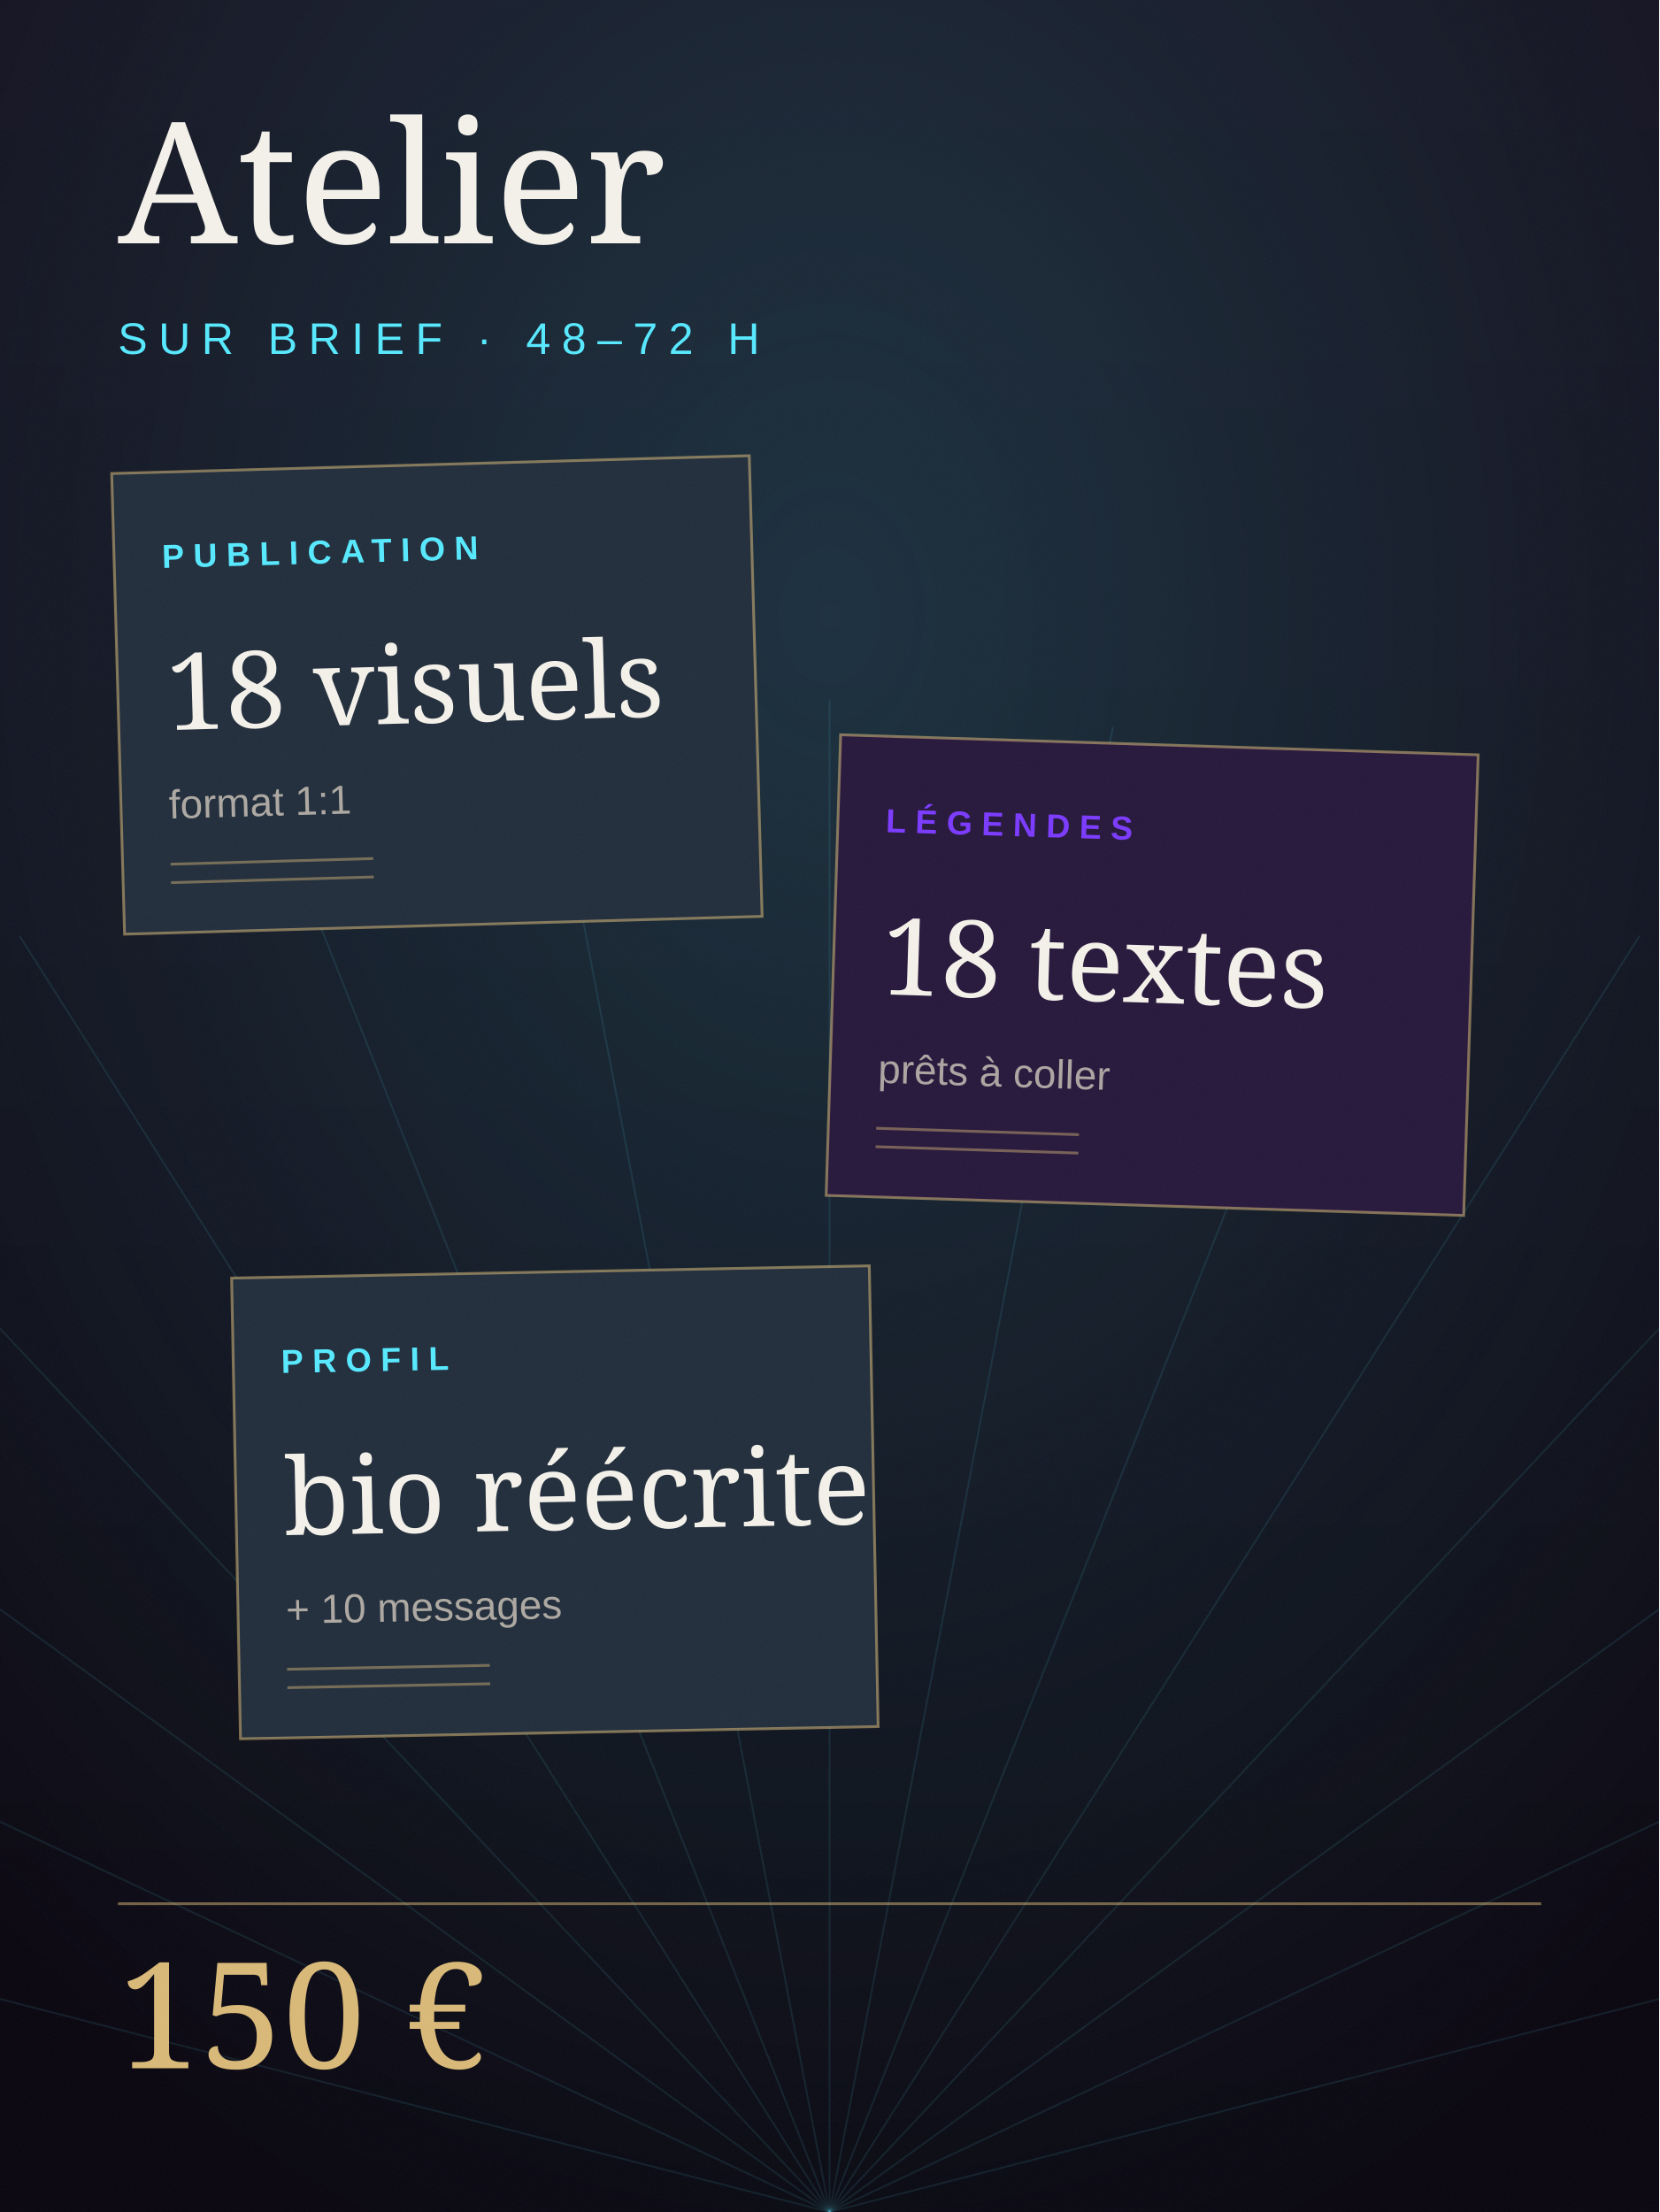
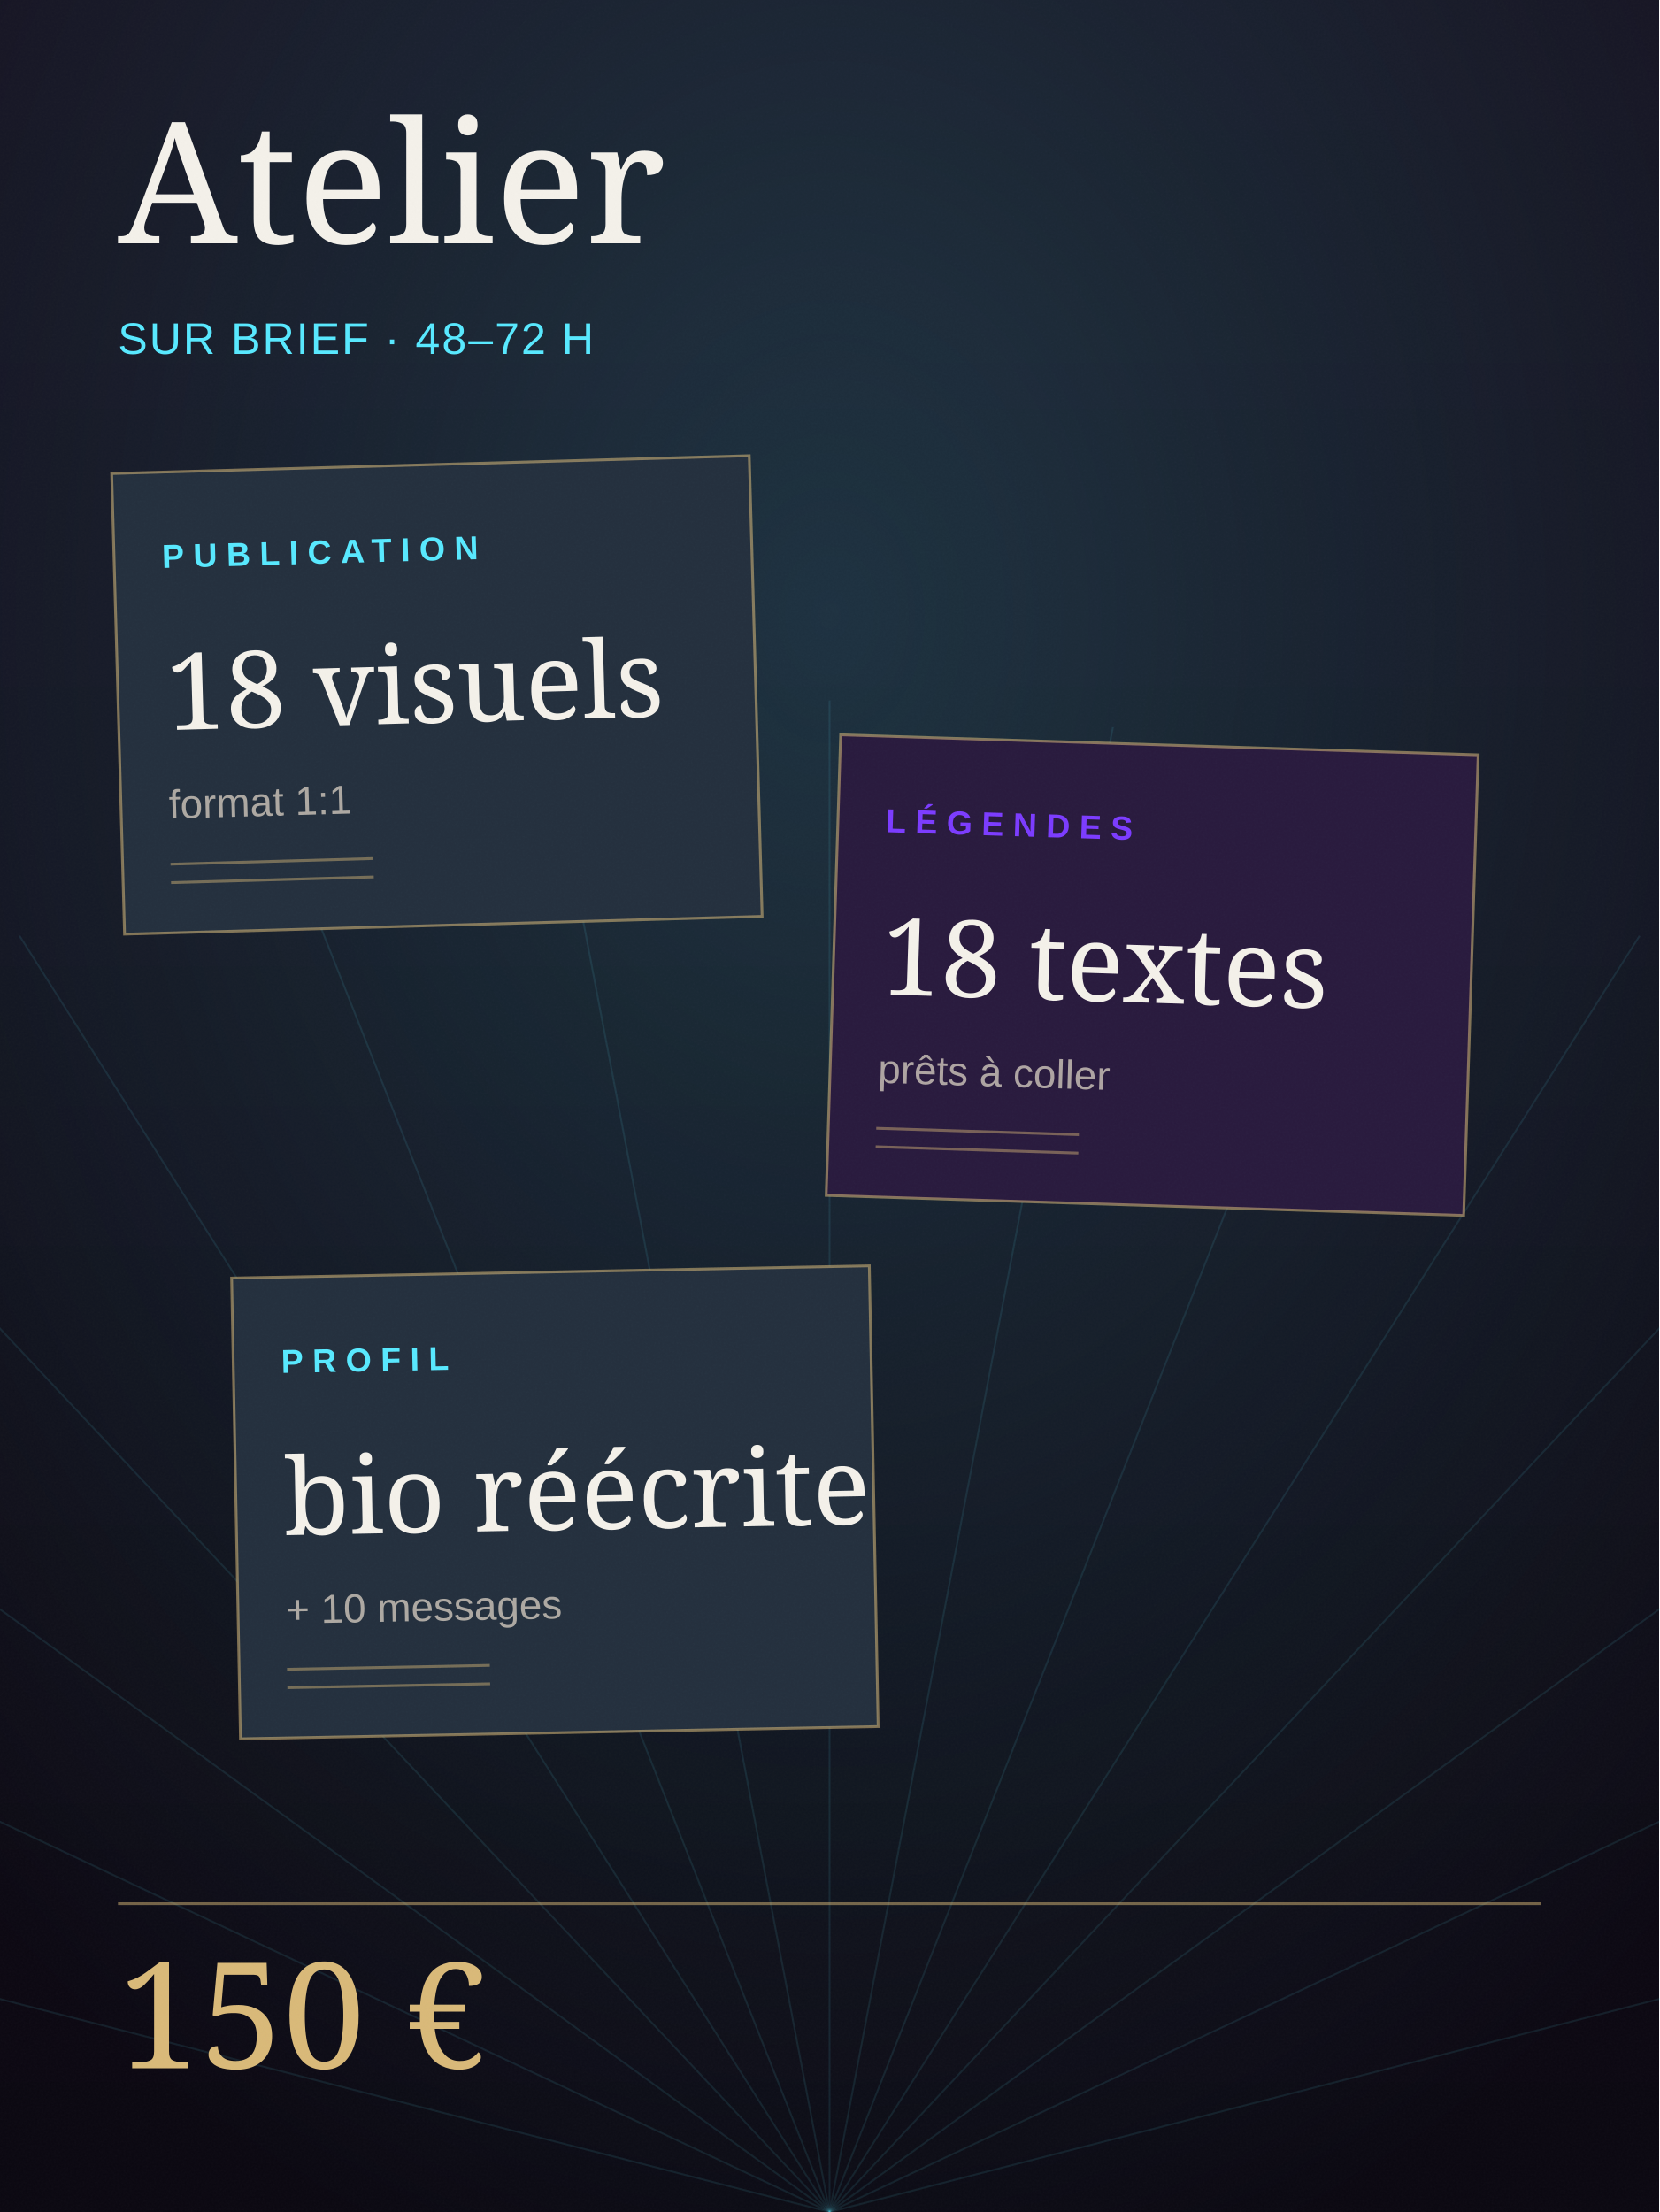
<svg xmlns="http://www.w3.org/2000/svg" viewBox="0 0 900 1200" width="900" height="1200" role="img" aria-label="Couverture Atelier — 150 €">
  <defs>
    <radialGradient id="halo-c-atelier" cx="50%" cy="28%" r="78%">
      <stop offset="0" stop-color="#57E9FF" stop-opacity=".40" />
      <stop offset="1" stop-color="#57E9FF" stop-opacity="0" />
    </radialGradient>
    <linearGradient id="fond-c-atelier" x1="0" y1="0" x2="0" y2="1">
      <stop offset="0" stop-color="#120A18" />
      <stop offset="1" stop-color="#0A0710" />
    </linearGradient>
    <filter id="grain-c-atelier">
      <feTurbulence type="fractalNoise" baseFrequency=".9" numOctaves="2" />
      <feColorMatrix type="saturate" values="0" />
      <feComponentTransfer>
        <feFuncA type="linear" slope=".055" />
      </feComponentTransfer>
    </filter>
  </defs>
  <rect width="900" height="1200" fill="url(#fond-c-atelier)" />
  <rect width="900" height="1200" fill="url(#halo-c-atelier)" opacity=".45" />
  <line x1="450" y1="1200" x2="-344.2" y2="996.1" stroke="#57E9FF" stroke-width="1" opacity="0.1" />
  <line x1="450" y1="1200" x2="-292.0" y2="850.9" stroke="#57E9FF" stroke-width="1" opacity="0.1" />
  <line x1="450" y1="1200" x2="-213.4" y2="718.0" stroke="#57E9FF" stroke-width="1" opacity="0.1" />
  <line x1="450" y1="1200" x2="-111.3" y2="602.2" stroke="#57E9FF" stroke-width="1" opacity="0.1" />
  <line x1="450" y1="1200" x2="10.6" y2="507.7" stroke="#57E9FF" stroke-width="1" opacity="0.1" />
  <line x1="450" y1="1200" x2="148.1" y2="437.6" stroke="#57E9FF" stroke-width="1" opacity="0.1" />
  <line x1="450" y1="1200" x2="296.3" y2="394.5" stroke="#57E9FF" stroke-width="1" opacity="0.1" />
  <line x1="450" y1="1200" x2="450.0" y2="380.0" stroke="#57E9FF" stroke-width="1" opacity="0.1" />
  <line x1="450" y1="1200" x2="603.7" y2="394.5" stroke="#57E9FF" stroke-width="1" opacity="0.1" />
  <line x1="450" y1="1200" x2="751.9" y2="437.6" stroke="#57E9FF" stroke-width="1" opacity="0.1" />
  <line x1="450" y1="1200" x2="889.4" y2="507.7" stroke="#57E9FF" stroke-width="1" opacity="0.1" />
  <line x1="450" y1="1200" x2="1011.3" y2="602.2" stroke="#57E9FF" stroke-width="1" opacity="0.1" />
  <line x1="450" y1="1200" x2="1113.4" y2="718.0" stroke="#57E9FF" stroke-width="1" opacity="0.1" />
  <line x1="450" y1="1200" x2="1192.0" y2="850.9" stroke="#57E9FF" stroke-width="1" opacity="0.1" />
  <line x1="450" y1="1200" x2="1244.2" y2="996.1" stroke="#57E9FF" stroke-width="1" opacity="0.1" />
  <text x="64" y="132" font-family="Bodoni Moda, Didot, Georgia, serif" font-size="92" fill="#F4F1EA">Atelier</text>
-   <text x="64" y="192" font-family="Archivo, Helvetica Neue, Arial, sans-serif" font-size="24" letter-spacing="6" fill="#57E9FF">SUR BRIEF · 48–72 H</text>
+   <text x="64" y="192" font-family="Archivo, Helvetica Neue, Arial, sans-serif" font-size="24" letter-spacing="1" fill="#57E9FF">SUR BRIEF · 48–72 H</text>
  <g transform="translate(64 252) rotate(-1.6 173 125)">
    <rect width="346" height="250" fill="#1B1320" />
    <rect width="346" height="250" fill="#57E9FF" opacity=".13" />
    <rect width="346" height="250" fill="none" stroke="#D9B978" stroke-width="1.5" opacity=".55" />
    <text x="26" y="52" font-family="Archivo, Helvetica Neue, Arial, sans-serif" font-size="18" font-weight="600" letter-spacing="5" fill="#57E9FF">PUBLICATION</text>
    <text x="26" y="140" font-family="Bodoni Moda, Didot, Georgia, serif" font-size="58" fill="#F4F1EA">18 visuels</text>
    <text x="26" y="188" font-family="Archivo, Helvetica Neue, Arial, sans-serif" font-size="22" fill="#CFC7BC" opacity=".8">format 1:1</text>
    <rect x="26" y="212" width="110" height="1.5" fill="#D9B978" opacity="0.45" />
    <rect x="26" y="222" width="110" height="1.5" fill="#D9B978" opacity="0.45" />
  </g>
  <g transform="translate(452 404) rotate(1.8 173 125)">
    <rect width="346" height="250" fill="#1B1320" />
    <rect width="346" height="250" fill="#7B3BFF" opacity=".13" />
    <rect width="346" height="250" fill="none" stroke="#D9B978" stroke-width="1.5" opacity=".55" />
    <text x="26" y="52" font-family="Archivo, Helvetica Neue, Arial, sans-serif" font-size="18" font-weight="600" letter-spacing="5" fill="#7B3BFF">LÉGENDES</text>
    <text x="26" y="140" font-family="Bodoni Moda, Didot, Georgia, serif" font-size="58" fill="#F4F1EA">18 textes</text>
    <text x="26" y="188" font-family="Archivo, Helvetica Neue, Arial, sans-serif" font-size="22" fill="#CFC7BC" opacity=".8">prêts à coller</text>
    <rect x="26" y="212" width="110" height="1.5" fill="#D9B978" opacity="0.45" />
    <rect x="26" y="222" width="110" height="1.5" fill="#D9B978" opacity="0.45" />
  </g>
  <g transform="translate(128 690) rotate(-1.1 173 125)">
    <rect width="346" height="250" fill="#1B1320" />
    <rect width="346" height="250" fill="#57E9FF" opacity=".13" />
    <rect width="346" height="250" fill="none" stroke="#D9B978" stroke-width="1.5" opacity=".55" />
    <text x="26" y="52" font-family="Archivo, Helvetica Neue, Arial, sans-serif" font-size="18" font-weight="600" letter-spacing="5" fill="#57E9FF">PROFIL</text>
    <text x="26" y="140" font-family="Bodoni Moda, Didot, Georgia, serif" font-size="58" fill="#F4F1EA">bio réécrite</text>
    <text x="26" y="188" font-family="Archivo, Helvetica Neue, Arial, sans-serif" font-size="22" fill="#CFC7BC" opacity=".8">+ 10 messages</text>
    <rect x="26" y="212" width="110" height="1.5" fill="#D9B978" opacity="0.45" />
    <rect x="26" y="222" width="110" height="1.5" fill="#D9B978" opacity="0.45" />
  </g>
  <rect x="64" y="1032" width="772" height="1.5" fill="#D9B978" opacity=".5" />
  <text x="64" y="1122" font-family="Bodoni Moda, Didot, Georgia, serif" font-size="80" fill="#D9B978">150 €</text>
  <rect width="900" height="1200" filter="url(#grain-c-atelier)" opacity=".55" />
</svg>
